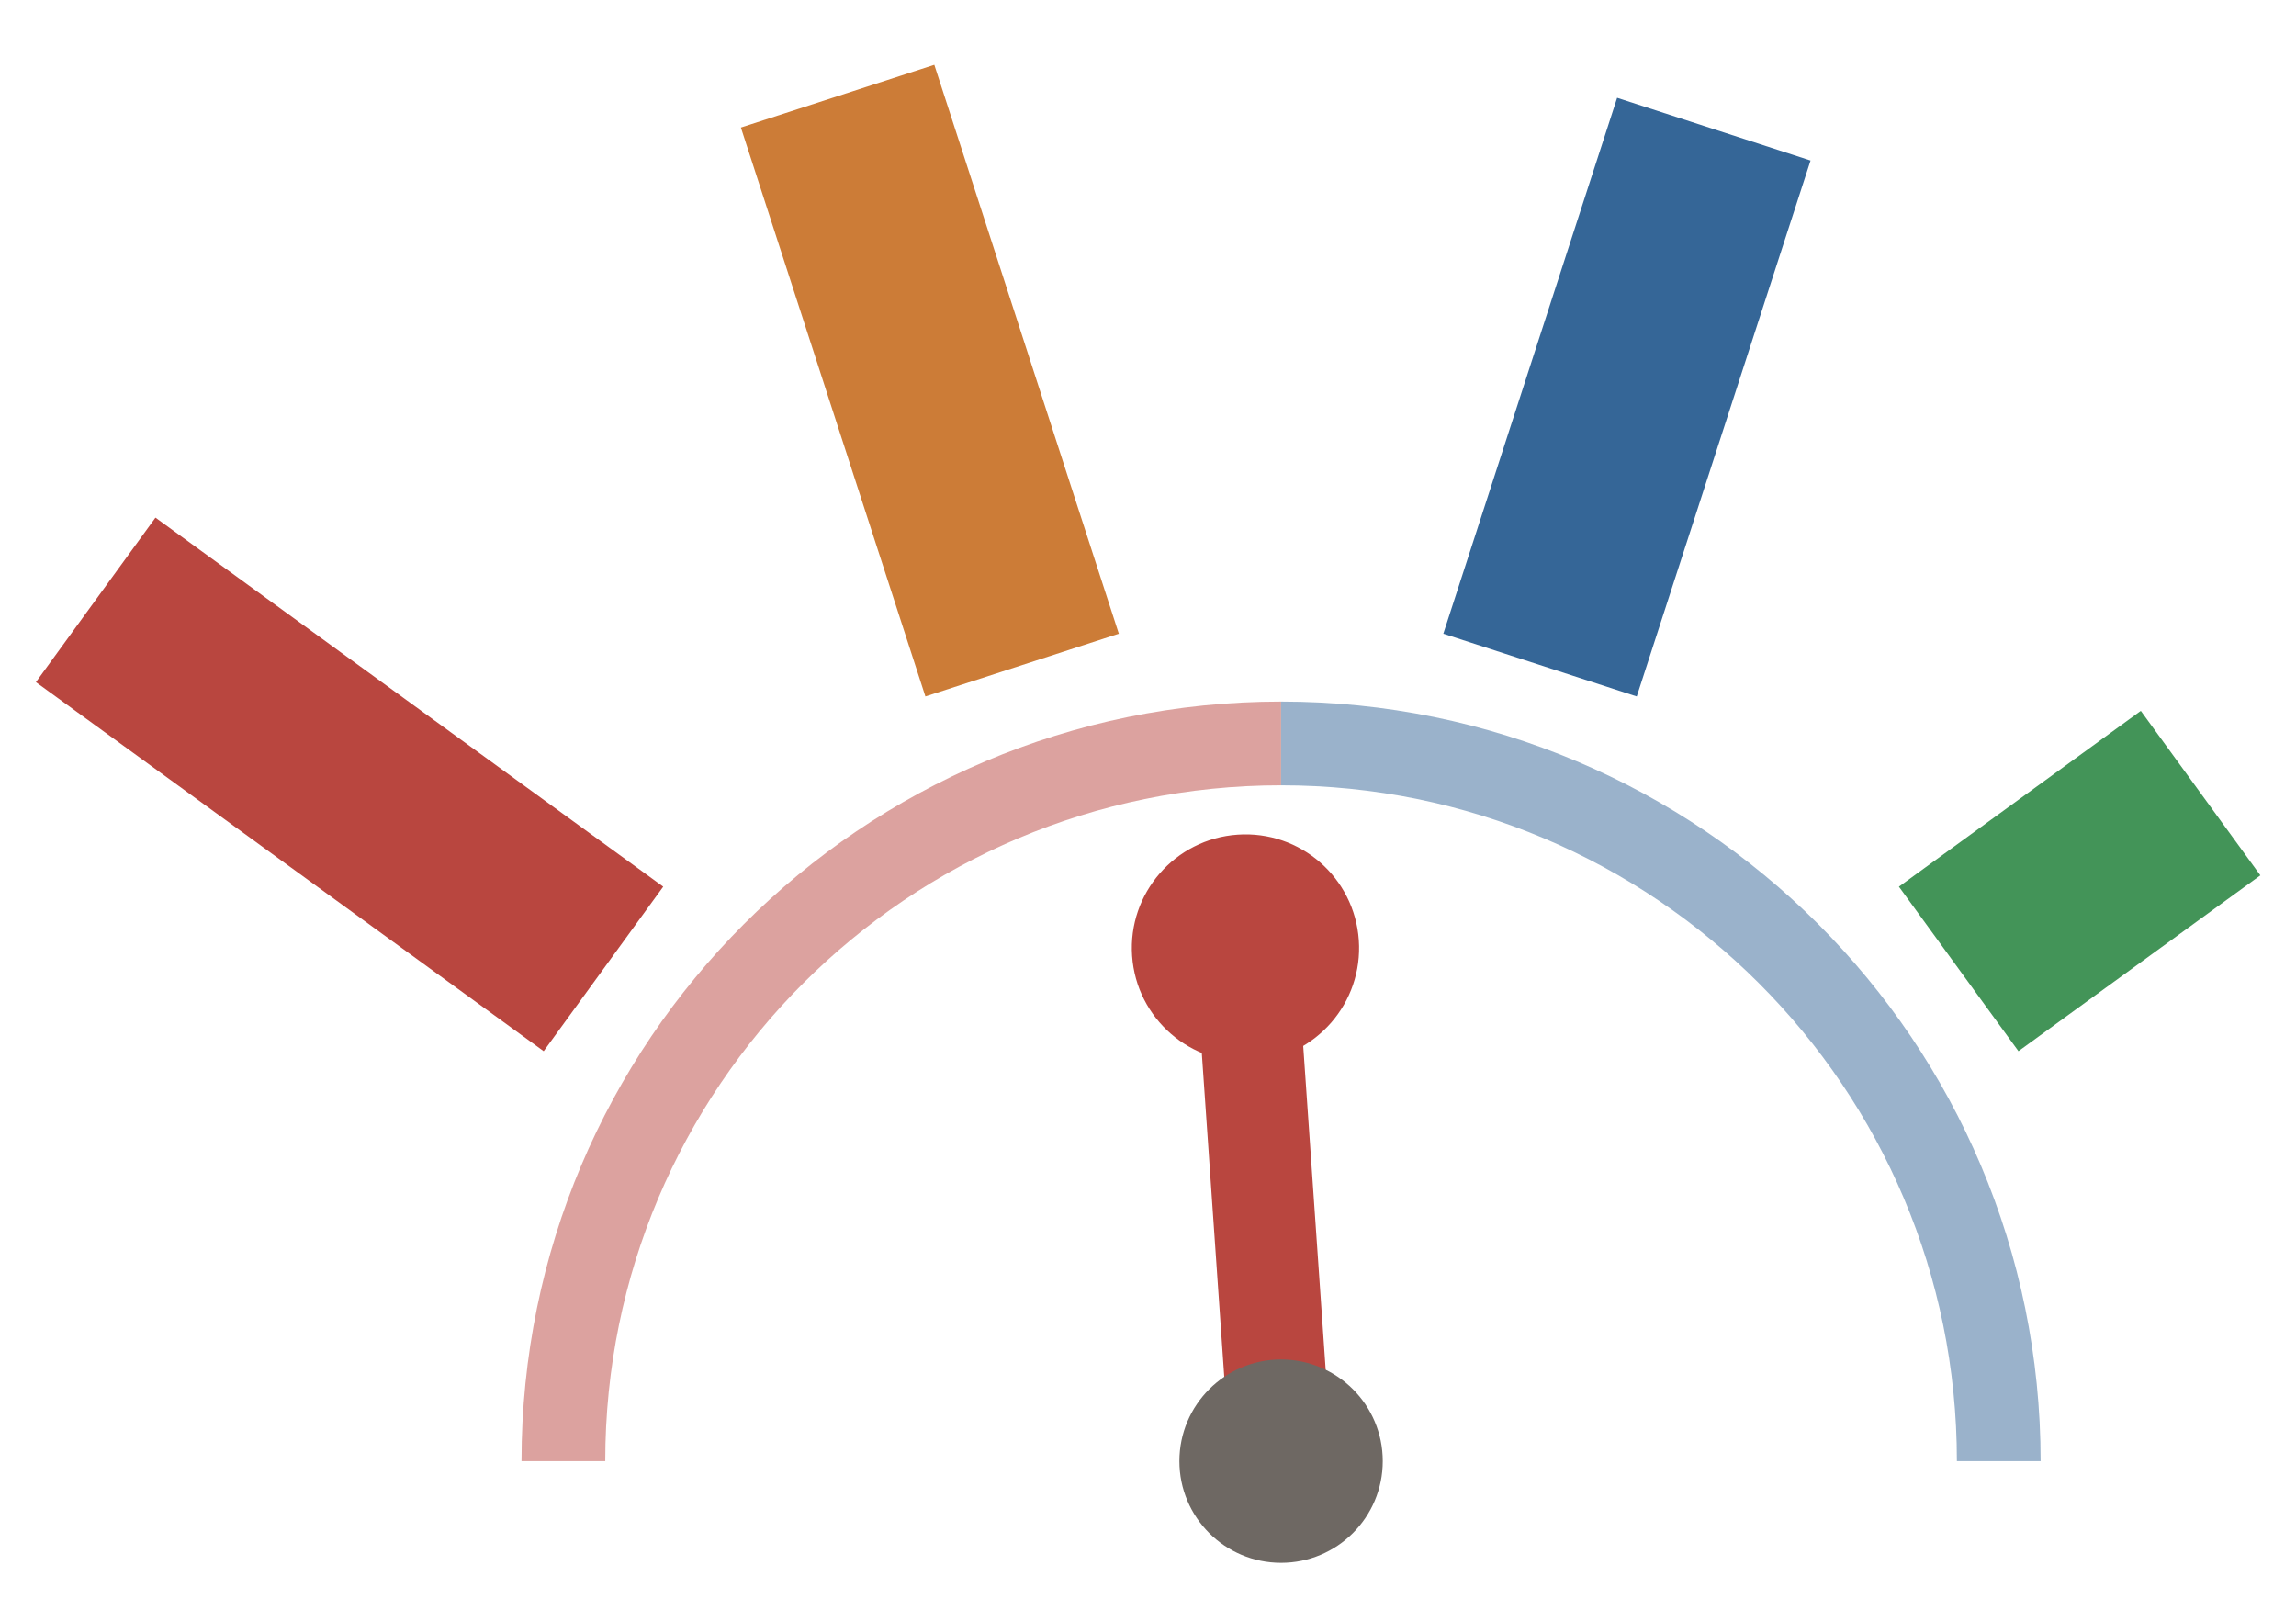
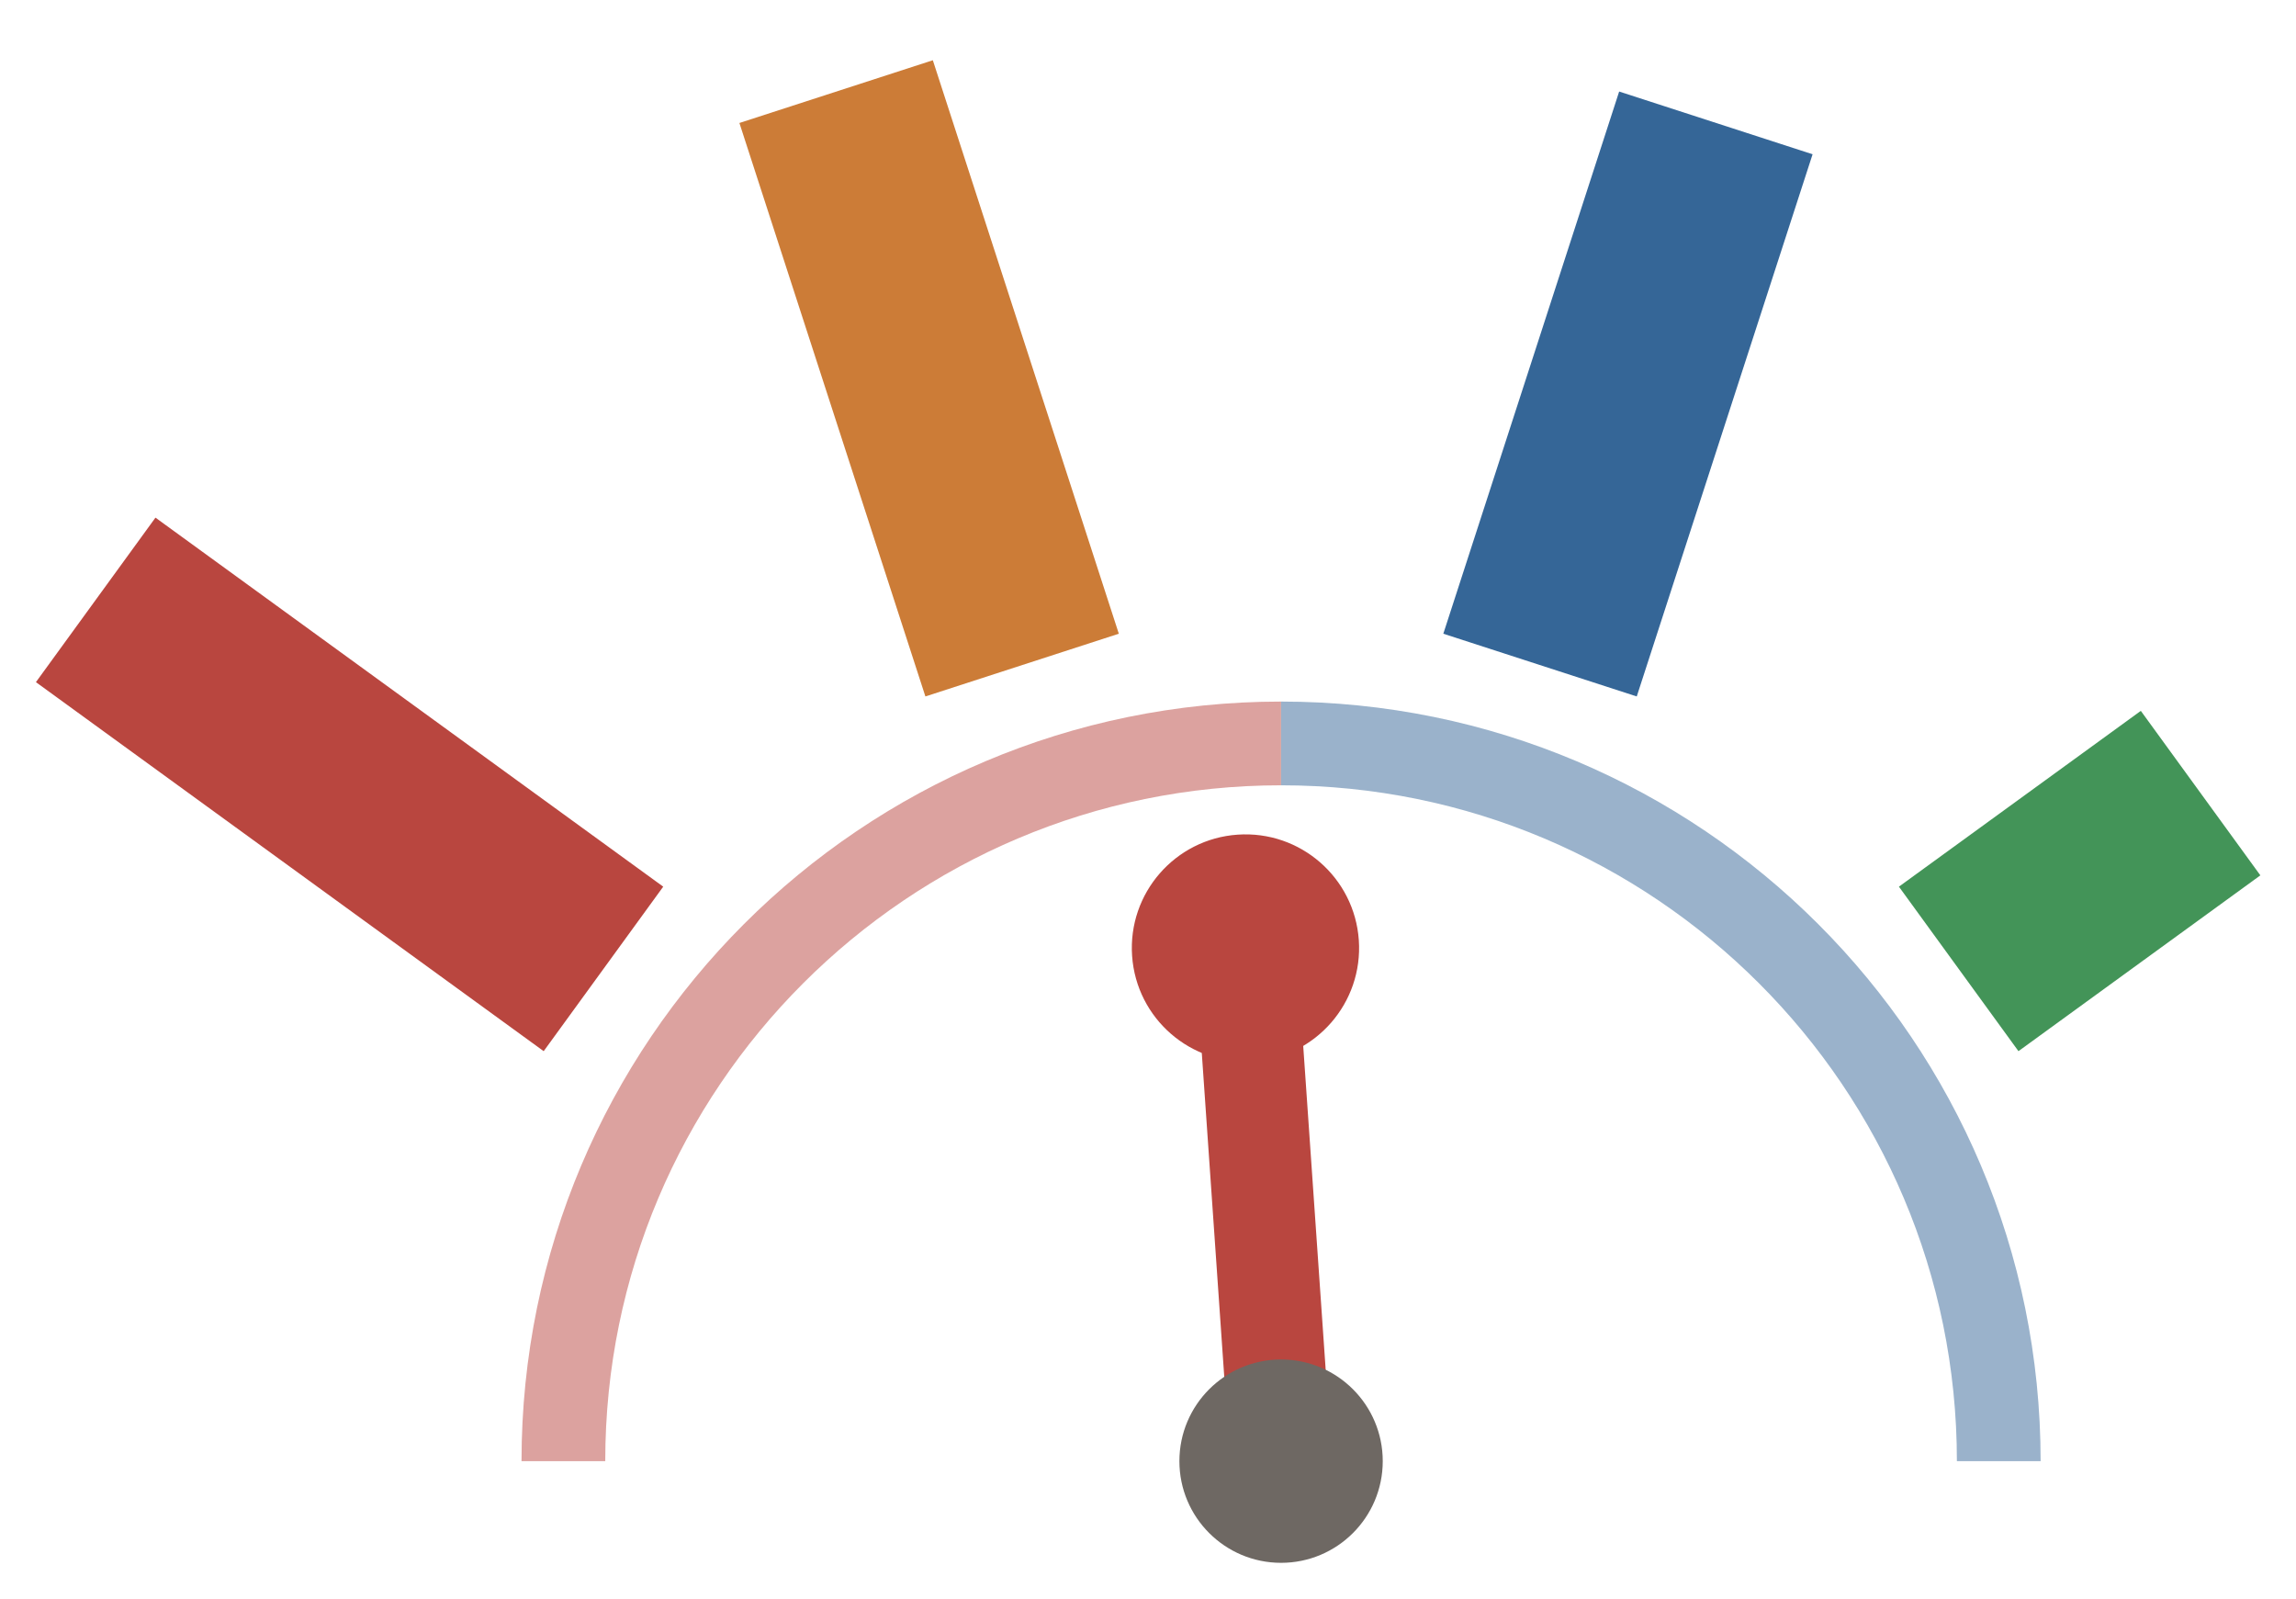
<svg xmlns="http://www.w3.org/2000/svg" viewBox="0.58 0.07 38.39 26.73">
  <path d="M 10 24.5 A 12 12 0 0 1 22 12.5" fill="none" stroke="#b9463f" stroke-width="1.4" opacity="0.5" />
  <path d="M 22 12.5 A 12 12 0 0 1 34 24.5" fill="none" stroke="#356697" stroke-width="1.4" opacity="0.5" />
  <line x1="10.67" y1="16.27" x2="2.18" y2="10.1" stroke="#b9463f" stroke-width="3.4" stroke-linecap="butt" stroke-dasharray="10.5 10.5" />
-   <line x1="17.67" y1="11.19" x2="14.43" y2="1.2" stroke="#cc7c37" stroke-width="3.4" stroke-linecap="butt" stroke-dasharray="10 10.5" />
-   <line x1="26.33" y1="11.19" x2="29.57" y2="1.2" stroke="#356697" stroke-width="3.4" stroke-linecap="butt" stroke-dasharray="9.42 10.5" />
+   <line x1="17.67" y1="11.19" x2="14.43" y2="1.2" stroke="#cc7c37" stroke-width="3.4" stroke-linecap="butt" stroke-dasharray="10.08 10.5" />
+   <line x1="26.33" y1="11.19" x2="29.57" y2="1.2" stroke="#356697" stroke-width="3.4" stroke-linecap="butt" stroke-dasharray="9.53 10.5" />
  <line x1="33.33" y1="16.27" x2="41.82" y2="10.1" stroke="#439458" stroke-width="3.4" stroke-linecap="butt" stroke-dasharray="5 10.5" />
  <g transform="translate(22, 24.5)">
    <g transform="rotate(-3.97)">
      <line x1="0" y1="0" x2="0" y2="-8.6" stroke="#b9463f" stroke-width="1.7" stroke-linecap="round" />
      <circle cx="0" cy="-8.6" r="1.9" fill="#b9463f" />
    </g>
  </g>
  <circle cx="22" cy="24.5" r="1.7" fill="#6e6863" />
</svg>
